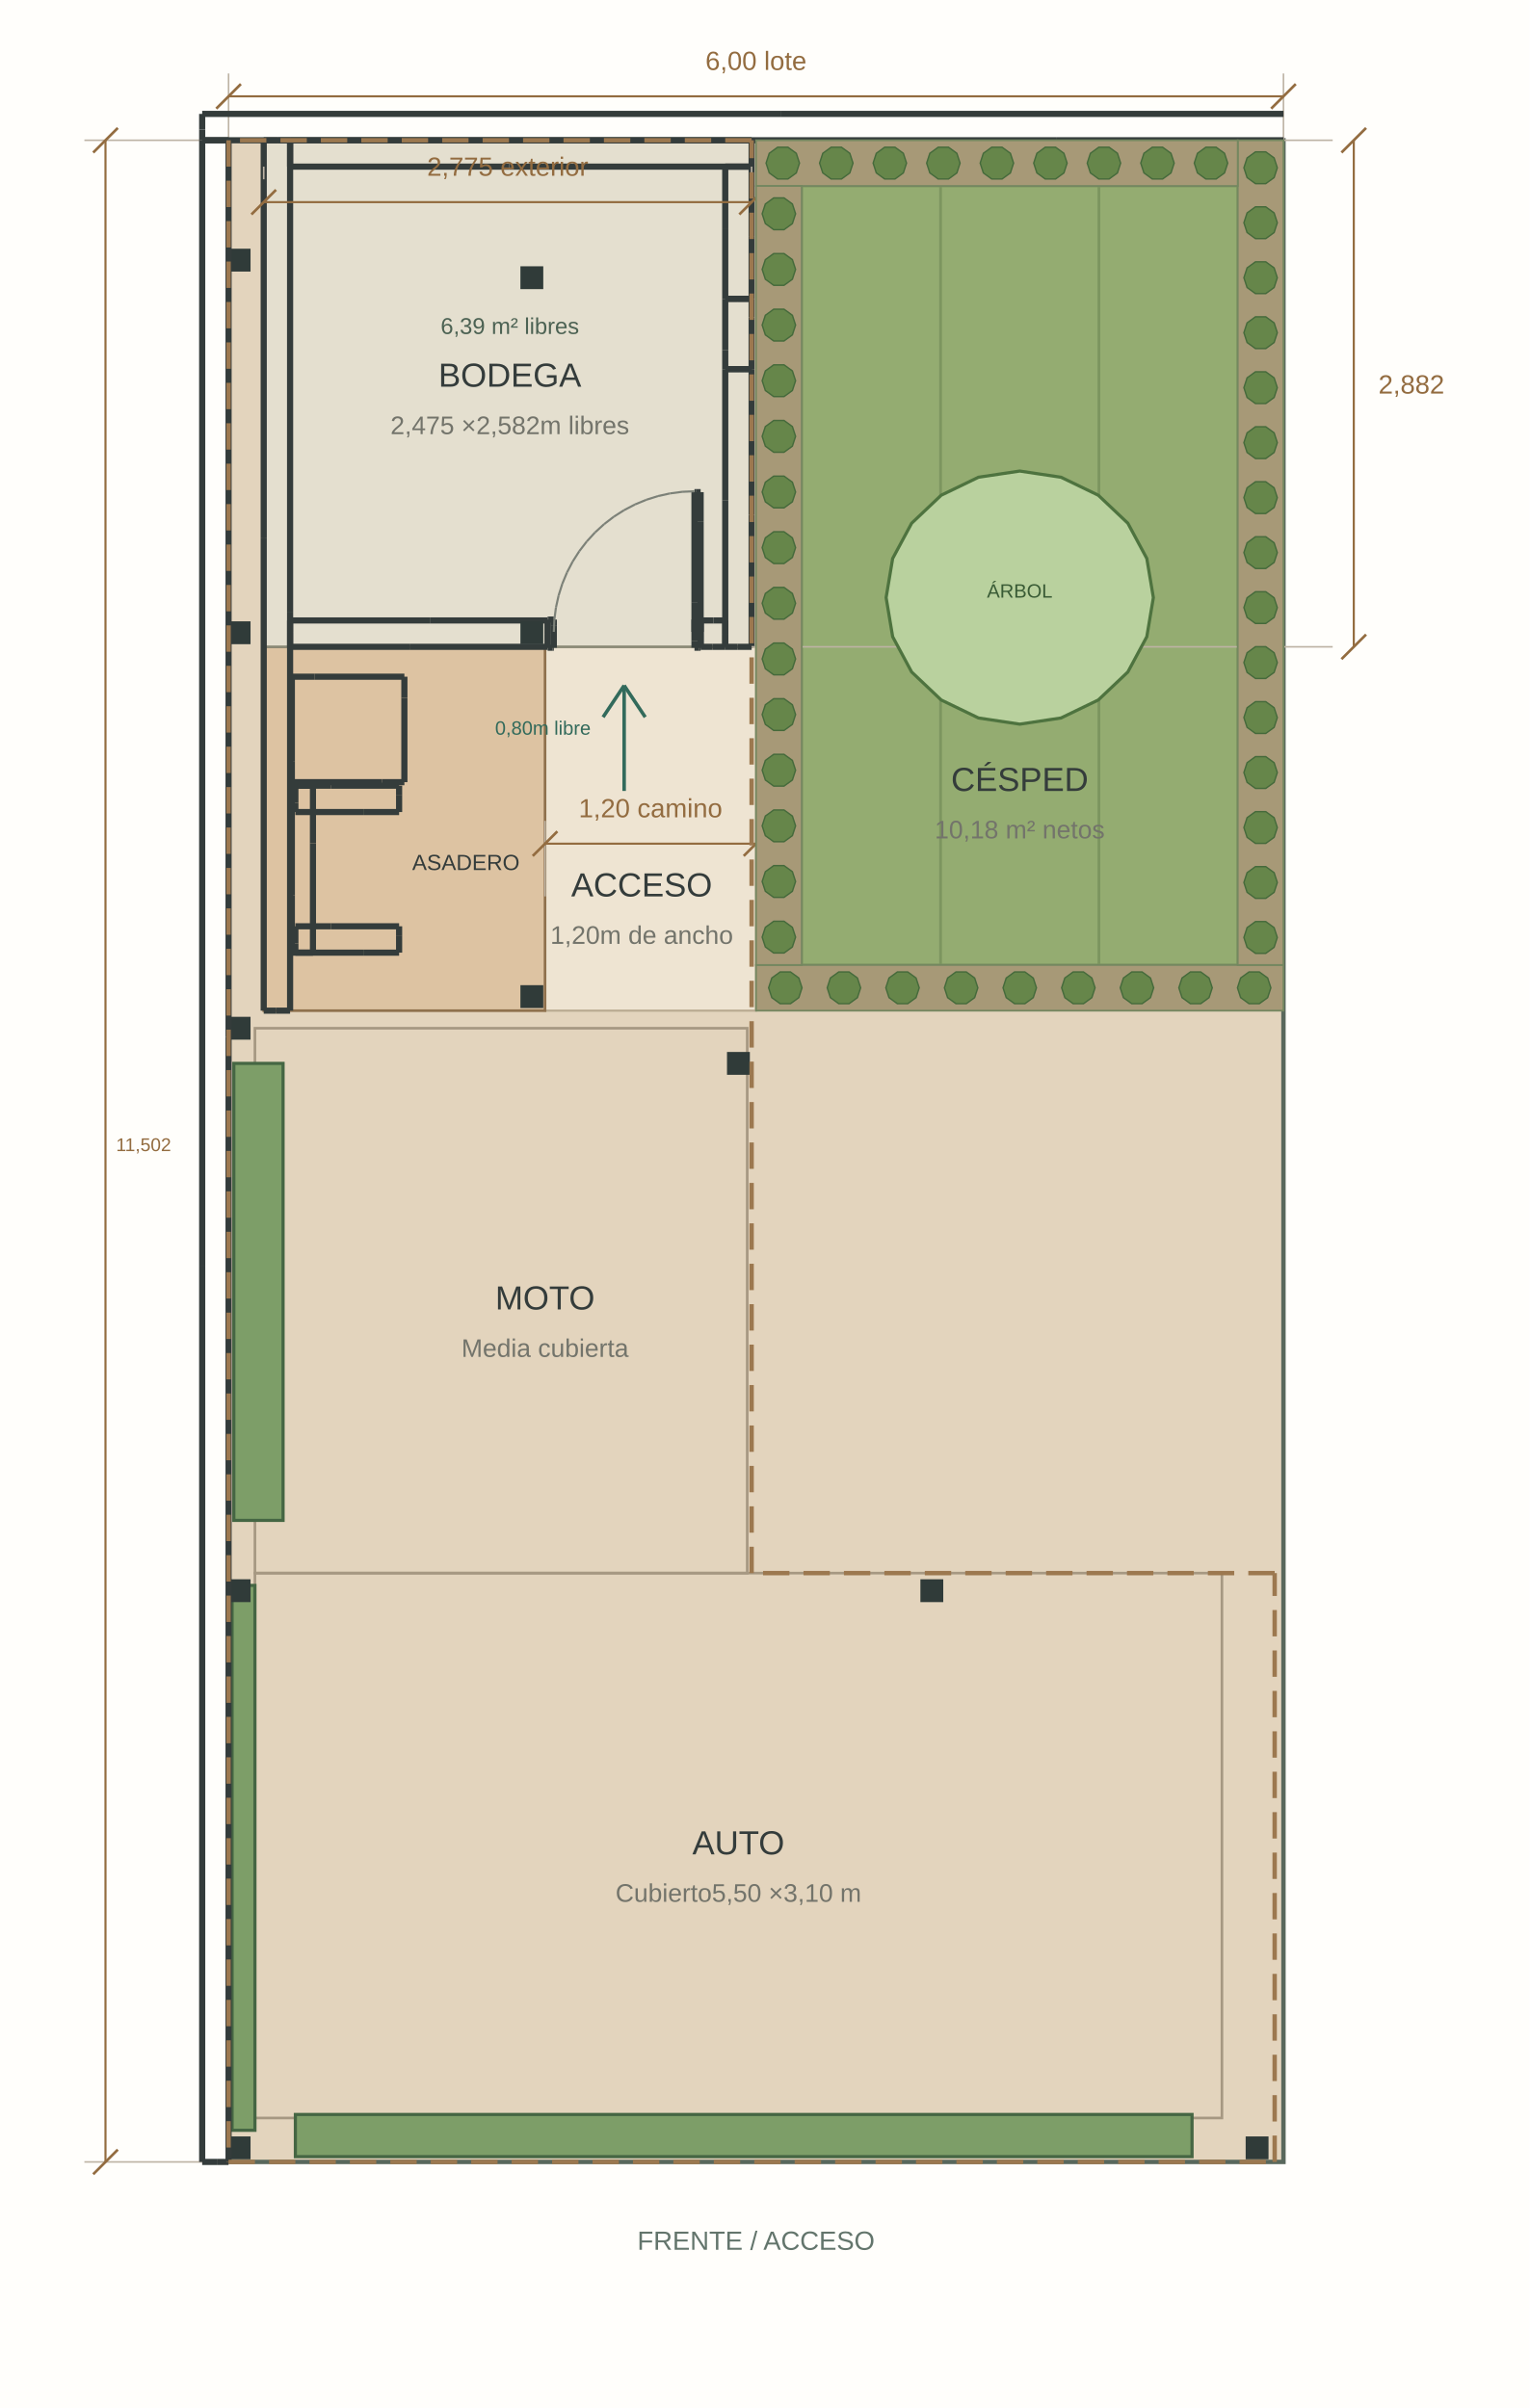
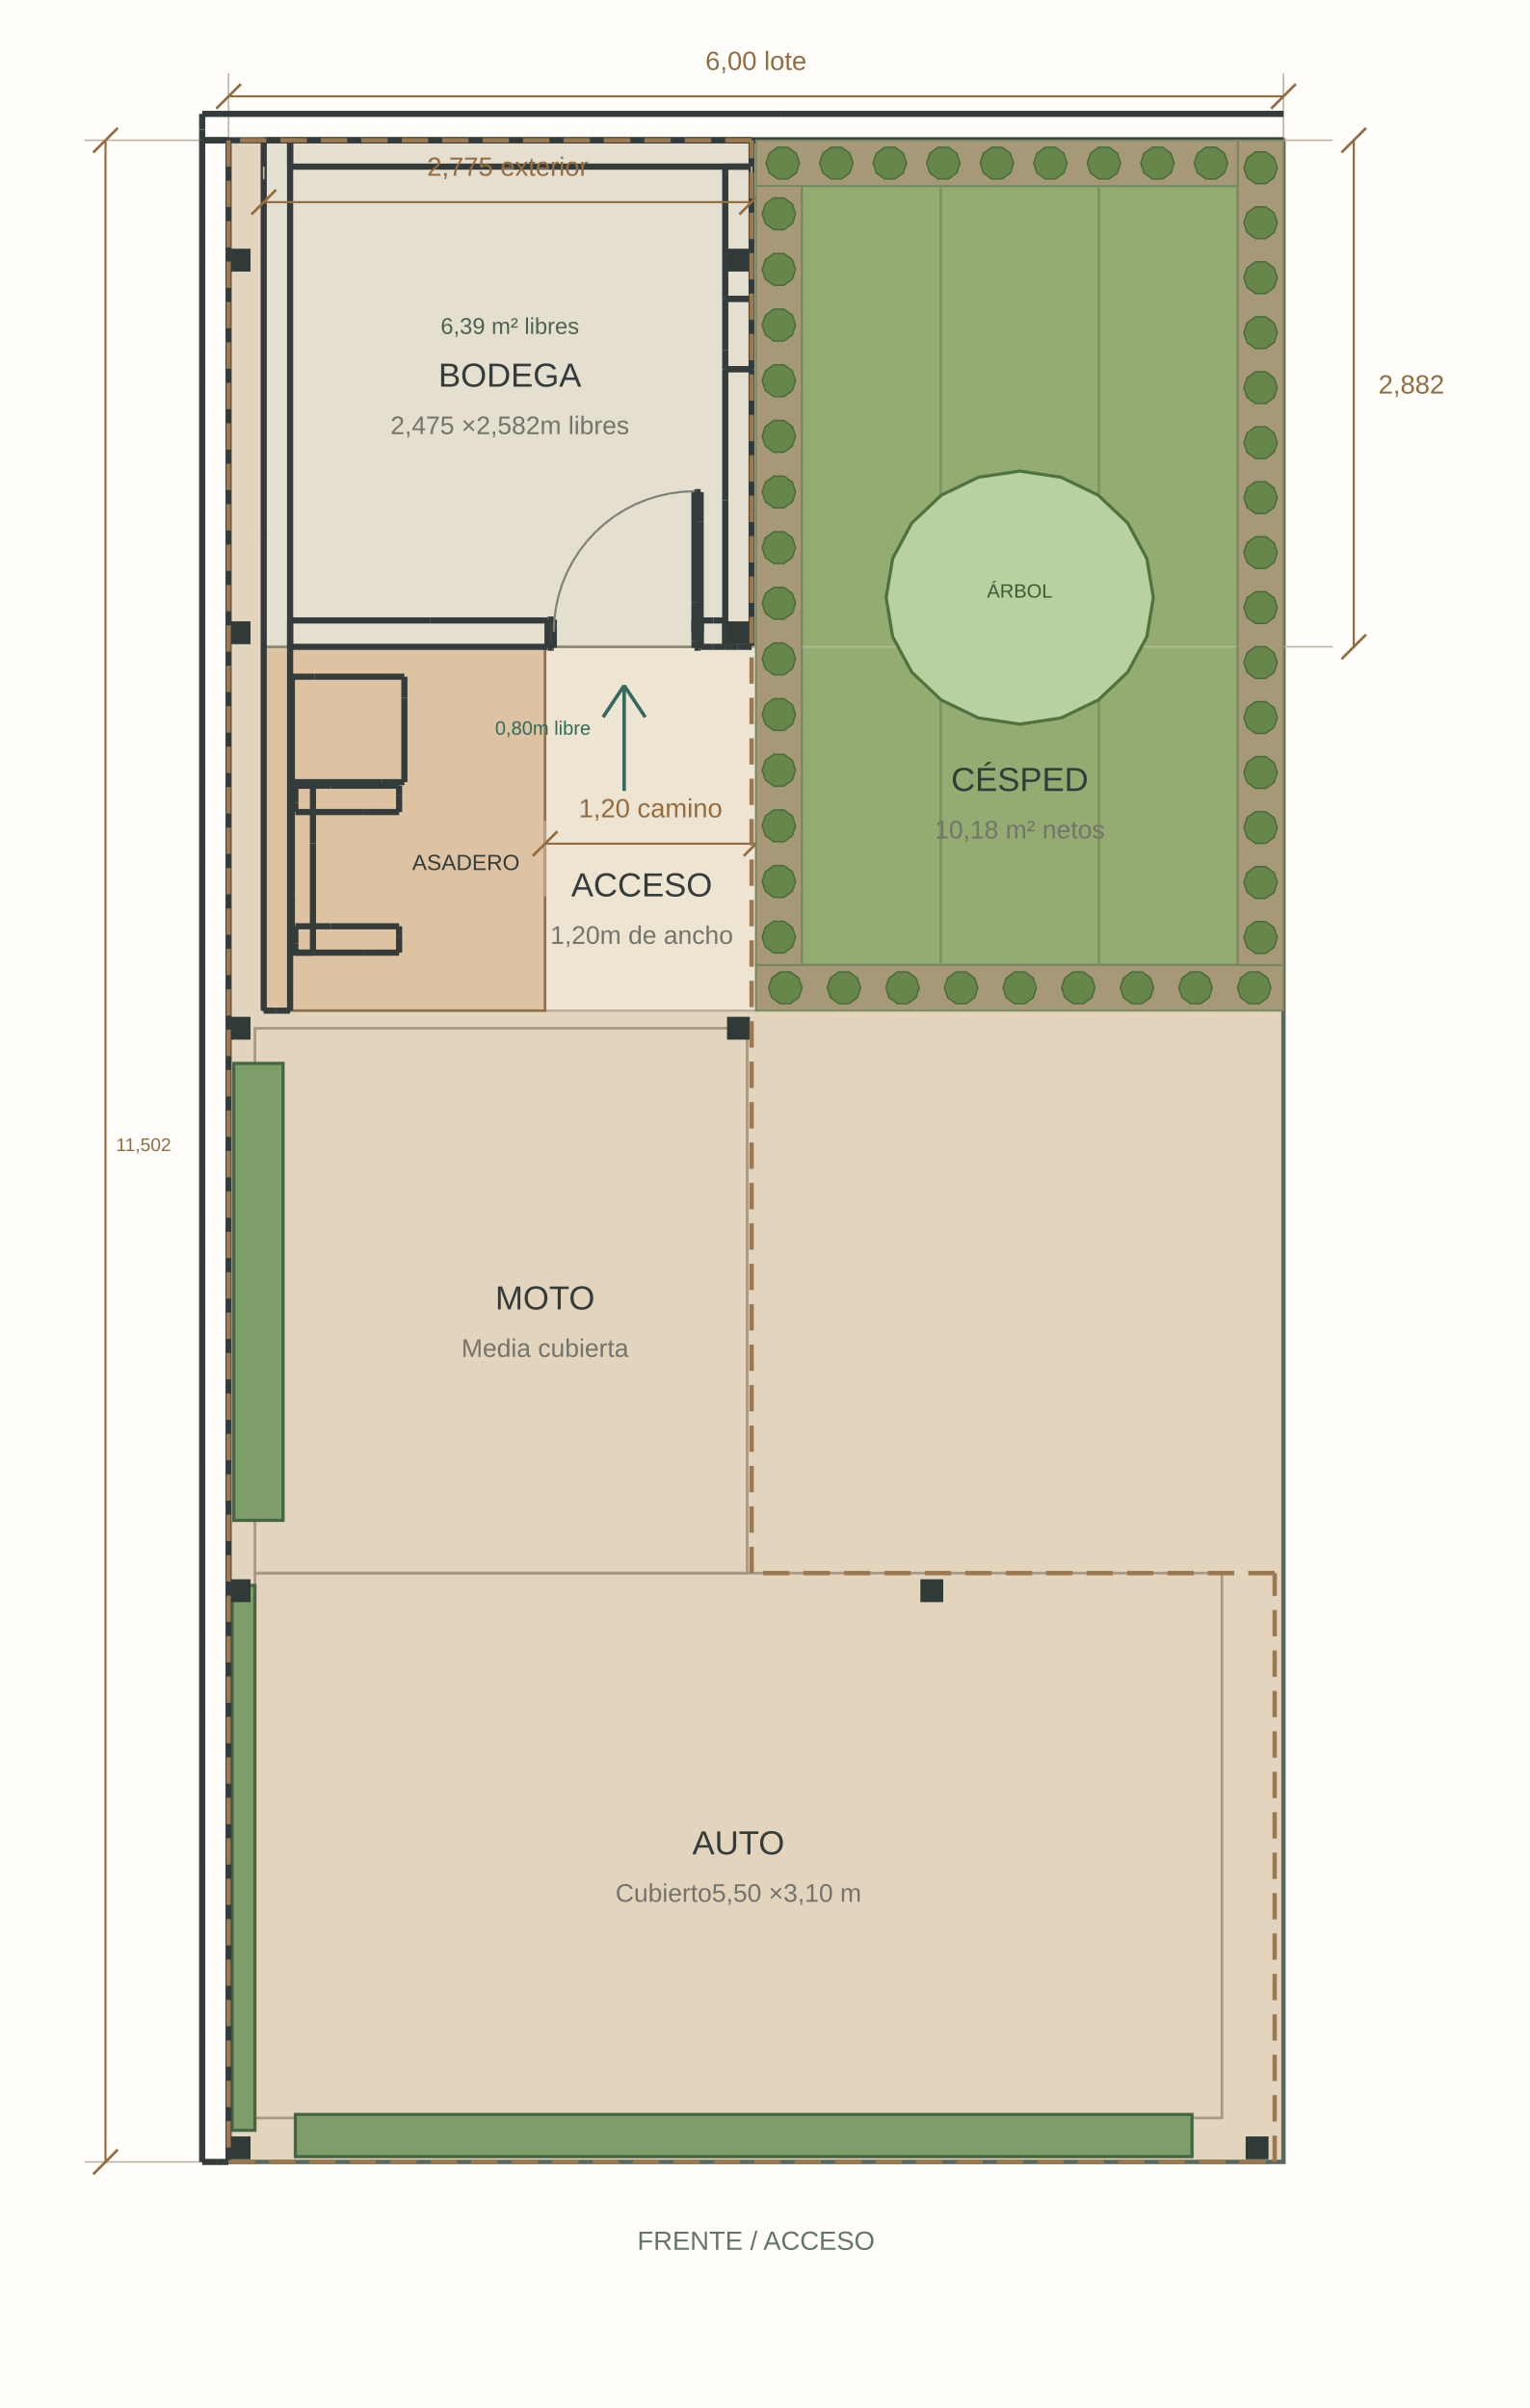
<svg xmlns="http://www.w3.org/2000/svg" viewBox="0 0 696 1096.0" role="img" aria-label="Patio · jardín, camino, asadero y bodega">
  <rect width="100%" height="100%" fill="#fffefb" />
  <polygon points="104.0,984.0 584.0,984.0 584.0,63.84 104.0,63.84" fill="#e3d4bd" stroke="#59685c" stroke-width="2.0" />
  <polygon points="364.8,439.2 428.0,439.2 428.0,84.64 364.8,84.64" fill="#94ac71" stroke="#7c955f" stroke-width="1.2" />
  <polygon points="500.0,439.2 563.2,439.2 563.2,84.64 500.0,84.64" fill="#94ac71" stroke="#7c955f" stroke-width="1.2" />
  <polygon points="428.0,439.2 500.0,439.2 500.0,308.0 428.0,308.0" fill="#94ac71" stroke="#7c955f" stroke-width="1.2" />
  <polygon points="428.0,236.0 500.0,236.0 500.0,84.64 428.0,84.64" fill="#94ac71" stroke="#7c955f" stroke-width="1.2" />
  <polygon points="248.0,460.0 344.0,460.0 344.0,294.4 248.0,294.4" fill="#eee4d2" stroke="#b9aa91" stroke-width="0.96" />
  <polygon points="120.0,460.0 248.0,460.0 248.0,294.4 120.0,294.4" fill="#ddc3a2" stroke="#8f714d" stroke-width="1.2" />
  <polygon points="120.0,294.4 342.0,294.4 342.0,63.84 120.0,63.84" fill="#e4dfcf" stroke="#8b8a77" stroke-width="1.2" />
  <polyline points="132.0,460.0 125.489,460.0" fill="none" stroke="#343c3b" stroke-width="2.8" />
  <polyline points="125.489,460.0 120.0,460.0" fill="none" stroke="#343c3b" stroke-width="2.8" />
  <polyline points="132.0,63.84 132.0,278.804" fill="none" stroke="#343c3b" stroke-width="2.8" />
  <polyline points="132.0,278.804 132.0,460.0" fill="none" stroke="#343c3b" stroke-width="2.8" />
  <polyline points="120.0,63.84 126.523,63.84" fill="none" stroke="#343c3b" stroke-width="2.8" />
  <polyline points="126.523,63.84 132.0,63.84" fill="none" stroke="#343c3b" stroke-width="2.8" />
  <polyline points="120.0,460.0 120.0,244.66" fill="none" stroke="#343c3b" stroke-width="2.8" />
  <polyline points="120.0,244.66 120.0,63.84" fill="none" stroke="#343c3b" stroke-width="2.8" />
  <polyline points="249.2,294.4 186.715,294.4" fill="none" stroke="#343c3b" stroke-width="2.8" />
  <polyline points="186.715,294.4 132.0,294.4" fill="none" stroke="#343c3b" stroke-width="2.8" />
  <polyline points="249.2,282.4 249.2,288.798" fill="none" stroke="#343c3b" stroke-width="2.8" />
  <polyline points="249.2,288.798 249.2,294.4" fill="none" stroke="#343c3b" stroke-width="2.8" />
  <polyline points="132.0,282.4 195.595,282.4" fill="none" stroke="#343c3b" stroke-width="2.8" />
  <polyline points="195.595,282.4 249.2,282.4" fill="none" stroke="#343c3b" stroke-width="2.8" />
  <polyline points="132.0,294.4 132.0,287.889" fill="none" stroke="#343c3b" stroke-width="2.8" />
  <polyline points="132.0,287.889 132.0,282.4" fill="none" stroke="#343c3b" stroke-width="2.8" />
  <polyline points="330.0,294.4 324.105,294.4" fill="none" stroke="#343c3b" stroke-width="2.8" />
  <polyline points="324.105,294.4 318.8,294.4" fill="none" stroke="#343c3b" stroke-width="2.8" />
  <polyline points="330.0,282.4 330.0,288.717" fill="none" stroke="#343c3b" stroke-width="2.8" />
  <polyline points="330.0,288.717 330.0,294.4" fill="none" stroke="#343c3b" stroke-width="2.8" />
  <polyline points="318.8,282.4 324.706,282.4" fill="none" stroke="#343c3b" stroke-width="2.8" />
  <polyline points="324.706,282.4 330.0,282.4" fill="none" stroke="#343c3b" stroke-width="2.8" />
  <polyline points="318.8,294.4 318.8,288.072" fill="none" stroke="#343c3b" stroke-width="2.8" />
  <polyline points="318.8,288.072 318.8,282.4" fill="none" stroke="#343c3b" stroke-width="2.8" />
  <polyline points="342.0,294.4 335.696,294.4" fill="none" stroke="#343c3b" stroke-width="2.8" />
  <polyline points="335.696,294.4 330.0,294.4" fill="none" stroke="#343c3b" stroke-width="2.8" />
  <polyline points="342.0,168.0 342.0,234.403" fill="none" stroke="#343c3b" stroke-width="2.8" />
  <polyline points="342.0,234.403 342.0,294.4" fill="none" stroke="#343c3b" stroke-width="2.8" />
  <polyline points="330.0,168.0 336.317,168.0" fill="none" stroke="#343c3b" stroke-width="2.8" />
  <polyline points="336.317,168.0 342.0,168.0" fill="none" stroke="#343c3b" stroke-width="2.8" />
  <polyline points="330.0,294.4 330.0,227.866" fill="none" stroke="#343c3b" stroke-width="2.8" />
  <polyline points="330.0,227.866 330.0,168.0" fill="none" stroke="#343c3b" stroke-width="2.8" />
  <polyline points="342.0,136.0 335.696,136.0" fill="none" stroke="#343c3b" stroke-width="2.8" />
  <polyline points="335.696,136.0 330.0,136.0" fill="none" stroke="#343c3b" stroke-width="2.8" />
  <polyline points="342.0,75.84 342.0,107.445" fill="none" stroke="#343c3b" stroke-width="2.8" />
  <polyline points="342.0,107.445 342.0,136.0" fill="none" stroke="#343c3b" stroke-width="2.8" />
  <polyline points="330.0,75.84 336.317,75.84" fill="none" stroke="#343c3b" stroke-width="2.8" />
  <polyline points="336.317,75.84 342.0,75.84" fill="none" stroke="#343c3b" stroke-width="2.8" />
  <polyline points="330.0,136.0 330.0,104.333" fill="none" stroke="#343c3b" stroke-width="2.8" />
  <polyline points="330.0,104.333 330.0,75.84" fill="none" stroke="#343c3b" stroke-width="2.8" />
  <polyline points="342.0,168.0 338.8,168.0" fill="none" stroke="#343c3b" stroke-width="2.8" />
  <polyline points="338.8,168.0 330.0,168.0" fill="none" stroke="#343c3b" stroke-width="2.8" />
  <polyline points="342.0,136.0 342.0,144.533" fill="none" stroke="#343c3b" stroke-width="2.8" />
  <polyline points="342.0,144.533 342.0,168.0" fill="none" stroke="#343c3b" stroke-width="2.8" />
  <polyline points="330.0,136.0 333.2,136.0" fill="none" stroke="#343c3b" stroke-width="2.8" />
  <polyline points="333.2,136.0 342.0,136.0" fill="none" stroke="#343c3b" stroke-width="2.8" />
  <polyline points="330.0,168.0 330.0,159.467" fill="none" stroke="#343c3b" stroke-width="2.8" />
  <polyline points="330.0,159.467 330.0,136.0" fill="none" stroke="#343c3b" stroke-width="2.8" />
  <polyline points="342.0,75.84 231.678,75.84" fill="none" stroke="#343c3b" stroke-width="2.8" />
  <polyline points="231.678,75.84 132.0,75.84" fill="none" stroke="#343c3b" stroke-width="2.8" />
  <polyline points="342.0,63.84 342.0,70.144" fill="none" stroke="#343c3b" stroke-width="2.8" />
  <polyline points="342.0,70.144 342.0,75.84" fill="none" stroke="#343c3b" stroke-width="2.8" />
  <polyline points="132.0,63.84 245.95,63.84" fill="none" stroke="#343c3b" stroke-width="2.8" />
  <polyline points="245.95,63.84 342.0,63.84" fill="none" stroke="#343c3b" stroke-width="2.8" />
  <polyline points="132.0,75.84 132.0,69.329" fill="none" stroke="#343c3b" stroke-width="2.8" />
  <polyline points="132.0,69.329 132.0,63.84" fill="none" stroke="#343c3b" stroke-width="2.8" />
  <polyline points="318.8,287.6 318.204,287.6" fill="none" stroke="#343c3b" stroke-width="2.8" />
  <polyline points="318.204,287.6 316.0,287.6" fill="none" stroke="#343c3b" stroke-width="2.8" />
  <polyline points="318.8,224.0 318.8,237.542" fill="none" stroke="#343c3b" stroke-width="2.8" />
  <polyline points="318.8,237.542 318.8,287.6" fill="none" stroke="#343c3b" stroke-width="2.8" />
  <polyline points="316.0,224.0 316.596,224.0" fill="none" stroke="#343c3b" stroke-width="2.8" />
  <polyline points="316.596,224.0 318.8,224.0" fill="none" stroke="#343c3b" stroke-width="2.8" />
  <polyline points="316.0,287.6 316.0,274.058" fill="none" stroke="#343c3b" stroke-width="2.8" />
  <polyline points="316.0,274.058 316.0,224.0" fill="none" stroke="#343c3b" stroke-width="2.8" />
  <polyline points="252.0,294.8 251.364,294.8" fill="none" stroke="#343c3b" stroke-width="2.8" />
  <polyline points="251.364,294.8 249.2,294.8" fill="none" stroke="#343c3b" stroke-width="2.8" />
  <polyline points="252.0,282.0 252.0,284.908" fill="none" stroke="#343c3b" stroke-width="2.8" />
  <polyline points="252.0,284.908 252.0,294.8" fill="none" stroke="#343c3b" stroke-width="2.8" />
  <polyline points="249.2,282.0 249.836,282.0" fill="none" stroke="#343c3b" stroke-width="2.8" />
  <polyline points="249.836,282.0 252.0,282.0" fill="none" stroke="#343c3b" stroke-width="2.8" />
  <polyline points="249.2,294.8 249.2,291.892" fill="none" stroke="#343c3b" stroke-width="2.8" />
  <polyline points="249.2,291.892 249.2,282.0" fill="none" stroke="#343c3b" stroke-width="2.8" />
  <polyline points="318.8,294.8 318.164,294.8" fill="none" stroke="#343c3b" stroke-width="2.8" />
  <polyline points="318.164,294.8 316.0,294.8" fill="none" stroke="#343c3b" stroke-width="2.8" />
  <polyline points="318.8,282.0 318.8,284.908" fill="none" stroke="#343c3b" stroke-width="2.8" />
  <polyline points="318.8,284.908 318.8,294.8" fill="none" stroke="#343c3b" stroke-width="2.8" />
  <polyline points="316.0,282.0 316.636,282.0" fill="none" stroke="#343c3b" stroke-width="2.8" />
  <polyline points="316.636,282.0 318.8,282.0" fill="none" stroke="#343c3b" stroke-width="2.8" />
  <polyline points="316.0,294.8 316.0,291.892" fill="none" stroke="#343c3b" stroke-width="2.8" />
  <polyline points="316.0,291.892 316.0,282.0" fill="none" stroke="#343c3b" stroke-width="2.8" />
  <polyline points="181.6,433.6 165.324,433.6" fill="none" stroke="#343c3b" stroke-width="2.8" />
  <polyline points="165.324,433.6 134.4,433.6" fill="none" stroke="#343c3b" stroke-width="2.8" />
  <polyline points="181.6,421.6 181.6,425.738" fill="none" stroke="#343c3b" stroke-width="2.8" />
  <polyline points="181.6,425.738 181.6,433.6" fill="none" stroke="#343c3b" stroke-width="2.8" />
  <polyline points="134.4,421.6 150.676,421.6" fill="none" stroke="#343c3b" stroke-width="2.8" />
  <polyline points="150.676,421.6 181.6,421.6" fill="none" stroke="#343c3b" stroke-width="2.8" />
  <polyline points="134.4,433.6 134.4,429.462" fill="none" stroke="#343c3b" stroke-width="2.8" />
  <polyline points="134.4,429.462 134.4,421.6" fill="none" stroke="#343c3b" stroke-width="2.8" />
  <polyline points="181.6,369.6 165.324,369.6" fill="none" stroke="#343c3b" stroke-width="2.8" />
  <polyline points="165.324,369.6 134.4,369.6" fill="none" stroke="#343c3b" stroke-width="2.8" />
  <polyline points="181.6,357.6 181.6,361.738" fill="none" stroke="#343c3b" stroke-width="2.8" />
  <polyline points="181.6,361.738 181.6,369.6" fill="none" stroke="#343c3b" stroke-width="2.8" />
  <polyline points="134.4,357.6 150.676,357.6" fill="none" stroke="#343c3b" stroke-width="2.8" />
  <polyline points="150.676,357.6 181.6,357.6" fill="none" stroke="#343c3b" stroke-width="2.8" />
  <polyline points="134.4,369.6 134.4,365.462" fill="none" stroke="#343c3b" stroke-width="2.8" />
  <polyline points="134.4,365.462 134.4,357.6" fill="none" stroke="#343c3b" stroke-width="2.8" />
  <polyline points="142.4,433.6 139.09,433.6" fill="none" stroke="#343c3b" stroke-width="2.8" />
  <polyline points="139.09,433.6 132.8,433.6" fill="none" stroke="#343c3b" stroke-width="2.8" />
  <polyline points="142.4,357.6 142.4,383.807" fill="none" stroke="#343c3b" stroke-width="2.8" />
  <polyline points="142.4,383.807 142.4,433.6" fill="none" stroke="#343c3b" stroke-width="2.8" />
  <polyline points="132.8,357.6 136.11,357.6" fill="none" stroke="#343c3b" stroke-width="2.8" />
  <polyline points="136.11,357.6 142.4,357.6" fill="none" stroke="#343c3b" stroke-width="2.8" />
  <polyline points="132.8,433.6 132.8,407.393" fill="none" stroke="#343c3b" stroke-width="2.8" />
  <polyline points="132.8,407.393 132.8,357.6" fill="none" stroke="#343c3b" stroke-width="2.8" />
  <polyline points="184.0,356.0 173.76,356.0" fill="none" stroke="#343c3b" stroke-width="2.8" />
  <polyline points="173.76,356.0 132.8,356.0" fill="none" stroke="#343c3b" stroke-width="2.8" />
  <polyline points="184.0,308.0 184.0,317.6" fill="none" stroke="#343c3b" stroke-width="2.8" />
  <polyline points="184.0,317.6 184.0,356.0" fill="none" stroke="#343c3b" stroke-width="2.8" />
  <polyline points="132.8,308.0 143.04,308.0" fill="none" stroke="#343c3b" stroke-width="2.8" />
  <polyline points="143.04,308.0 184.0,308.0" fill="none" stroke="#343c3b" stroke-width="2.8" />
  <polyline points="132.8,356.0 132.8,346.4" fill="none" stroke="#343c3b" stroke-width="2.8" />
  <polyline points="132.8,346.4 132.8,308.0" fill="none" stroke="#343c3b" stroke-width="2.8" />
  <polygon points="116.0,964.0 556.0,964.0 556.0,716.0 116.0,716.0" fill="none" stroke="#a69882" stroke-width="1.2" />
  <polygon points="116.0,716.0 340.0,716.0 340.0,468.0 116.0,468.0" fill="none" stroke="#a69882" stroke-width="1.2" />
  <polygon points="105.6,969.6 116.0,969.6 116.0,721.6 105.6,721.6" fill="#7d9e68" stroke="#456643" stroke-width="1.44" />
  <polygon points="106.4,692.0 128.8,692.0 128.8,484.0 106.4,484.0" fill="#7d9e68" stroke="#456643" stroke-width="1.44" />
  <polygon points="134.4,981.6 542.4,981.6 542.4,962.4 134.4,962.4" fill="#7d9e68" stroke="#456643" stroke-width="1.44" />
  <polygon points="104.0,982.4 113.6,982.4 113.6,972.8 104.0,972.8" fill="#303b39" stroke="#303b39" stroke-width="0.8" />
  <polygon points="104.0,728.8 113.6,728.8 113.6,719.2 104.0,719.2" fill="#303b39" stroke="#303b39" stroke-width="0.8" />
  <polygon points="104.0,472.8 113.6,472.8 113.6,463.2 104.0,463.2" fill="#303b39" stroke="#303b39" stroke-width="0.8" />
  <polygon points="104.0,292.8 113.6,292.8 113.6,283.2 104.0,283.2" fill="#303b39" stroke="#303b39" stroke-width="0.8" />
  <polygon points="104.0,123.2 113.6,123.2 113.6,113.6 104.0,113.6" fill="#303b39" stroke="#303b39" stroke-width="0.8" />
  <polygon points="567.2,982.4 576.8,982.4 576.8,972.8 567.2,972.8" fill="#303b39" stroke="#303b39" stroke-width="0.8" />
  <polygon points="419.2,728.8 428.8,728.8 428.8,719.2 419.2,719.2" fill="#303b39" stroke="#303b39" stroke-width="0.8" />
-   <polygon points="331.2,488.8 340.8,488.8 340.8,479.2 331.2,479.2" fill="#303b39" stroke="#303b39" stroke-width="0.8" />
-   <polygon points="237.2,458.4 246.8,458.4 246.8,448.8 237.2,448.8" fill="#303b39" stroke="#303b39" stroke-width="0.8" />
-   <polygon points="237.2,292.8 246.8,292.8 246.8,283.2 237.2,283.2" fill="#303b39" stroke="#303b39" stroke-width="0.8" />
-   <polygon points="237.2,131.2 246.8,131.2 246.8,121.6 237.2,121.6" fill="#303b39" stroke="#303b39" stroke-width="0.8" />
+   <polygon points="331.2,472.8 340.8,472.8 340.8,463.2 331.2,463.2" fill="#303b39" stroke="#303b39" stroke-width="0.8" />
+   <polygon points="331.2,292.8 340.8,292.8 340.8,283.2 331.2,283.2" fill="#303b39" stroke="#303b39" stroke-width="0.8" />
+   <polygon points="331.2,123.2 340.8,123.2 340.8,113.6 331.2,113.6" fill="#303b39" stroke="#303b39" stroke-width="0.8" />
  <text x="336.0" y="844.0" font-family="Arial,sans-serif" font-size="15.2" fill="#343c3b" text-anchor="middle">AUTO</text>
  <text x="336.0" y="865.6" font-family="Arial,sans-serif" font-size="11.6" fill="#73746b" text-anchor="middle">Cubierto5,50 ×3,10 m</text>
  <text x="248.0" y="596.0" font-family="Arial,sans-serif" font-size="15.2" fill="#343c3b" text-anchor="middle">MOTO</text>
  <text x="248.0" y="617.6" font-family="Arial,sans-serif" font-size="11.6" fill="#73746b" text-anchor="middle">Media cubierta</text>
  <text x="212.0" y="396.0" font-family="Arial,sans-serif" font-size="10.0" fill="#343c3b" text-anchor="middle">ASADERO</text>
  <polyline points="104.0,63.84 104.0,33.44" fill="none" stroke="#bdb3a4" stroke-width="0.72" data-plan-dimensions="true" />
  <polyline points="584.0,63.84 584.0,33.44" fill="none" stroke="#bdb3a4" stroke-width="0.72" data-plan-dimensions="true" />
  <polyline points="104.0,43.84 584.0,43.84" fill="none" stroke="#936c40" stroke-width="0.96" data-plan-dimensions="true" />
  <polyline points="98.4,49.44 109.6,38.24" fill="none" stroke="#936c40" stroke-width="1.2" data-plan-dimensions="true" />
  <polyline points="578.4,49.44 589.6,38.24" fill="none" stroke="#936c40" stroke-width="1.2" data-plan-dimensions="true" />
  <text x="344.0" y="31.84" font-family="Arial,sans-serif" font-size="12.0" fill="#936c40" text-anchor="middle" data-plan-dimensions="true">6,00 lote</text>
  <polyline points="104.0,984.0 38.4,984.0" fill="none" stroke="#bdb3a4" stroke-width="0.72" data-plan-dimensions="true" />
  <polyline points="104.0,63.84 38.4,63.84" fill="none" stroke="#bdb3a4" stroke-width="0.72" data-plan-dimensions="true" />
  <polyline points="48.0,984.0 48.0,63.84" fill="none" stroke="#936c40" stroke-width="0.96" data-plan-dimensions="true" />
  <polyline points="42.4,989.6 53.6,978.4" fill="none" stroke="#936c40" stroke-width="1.2" data-plan-dimensions="true" />
  <polyline points="42.4,69.44 53.6,58.24" fill="none" stroke="#936c40" stroke-width="1.2" data-plan-dimensions="true" />
  <text x="52.8" y="523.92" font-family="Arial,sans-serif" font-size="8.4" fill="#936c40" text-anchor="start" data-plan-dimensions="true">11,502</text>
  <polyline points="120.0,75.84 120.0,81.6" fill="none" stroke="#bdb3a4" stroke-width="0.72" data-plan-dimensions="true" />
  <polyline points="342.0,75.84 342.0,81.6" fill="none" stroke="#bdb3a4" stroke-width="0.72" data-plan-dimensions="true" />
  <polyline points="120.0,92.0 342.0,92.0" fill="none" stroke="#936c40" stroke-width="0.96" data-plan-dimensions="true" />
  <polyline points="114.4,97.6 125.6,86.4" fill="none" stroke="#936c40" stroke-width="1.2" data-plan-dimensions="true" />
  <polyline points="336.4,97.6 347.6,86.4" fill="none" stroke="#936c40" stroke-width="1.2" data-plan-dimensions="true" />
  <text x="231.0" y="80.0" font-family="Arial,sans-serif" font-size="12.0" fill="#936c40" text-anchor="middle" data-plan-dimensions="true">2,775 exterior</text>
  <polyline points="342.0,294.4 606.4,294.4" fill="none" stroke="#bdb3a4" stroke-width="0.72" data-plan-dimensions="true" />
  <polyline points="342.0,63.84 606.4,63.84" fill="none" stroke="#bdb3a4" stroke-width="0.72" data-plan-dimensions="true" />
  <polyline points="616.0,294.4 616.0,63.84" fill="none" stroke="#936c40" stroke-width="0.96" data-plan-dimensions="true" />
  <polyline points="610.4,300.0 621.6,288.8" fill="none" stroke="#936c40" stroke-width="1.2" data-plan-dimensions="true" />
  <polyline points="610.4,69.44 621.6,58.24" fill="none" stroke="#936c40" stroke-width="1.2" data-plan-dimensions="true" />
  <text x="627.2" y="179.12" font-family="Arial,sans-serif" font-size="12.0" fill="#936c40" text-anchor="start" data-plan-dimensions="true">2,882</text>
  <polyline points="248.0,408.0 248.0,373.6" fill="none" stroke="#bdb3a4" stroke-width="0.72" data-plan-dimensions="true" />
  <polyline points="344.0,408.0 344.0,373.6" fill="none" stroke="#bdb3a4" stroke-width="0.72" data-plan-dimensions="true" />
  <polyline points="248.0,384.0 344.0,384.0" fill="none" stroke="#936c40" stroke-width="0.96" data-plan-dimensions="true" />
  <polyline points="242.4,389.6 253.6,378.4" fill="none" stroke="#936c40" stroke-width="1.2" data-plan-dimensions="true" />
  <polyline points="338.4,389.6 349.6,378.4" fill="none" stroke="#936c40" stroke-width="1.2" data-plan-dimensions="true" />
  <text x="296.0" y="372.0" font-family="Arial,sans-serif" font-size="12.0" fill="#936c40" text-anchor="middle" data-plan-dimensions="true">1,20 camino</text>
  <text x="344.0" y="1024.0" font-family="Arial,sans-serif" font-size="12.0" fill="#63756c" text-anchor="middle">FRENTE / ACCESO</text>
  <polyline points="104.0,984.0 98.68,984.0" fill="none" stroke="#343c3b" stroke-width="2.8" />
  <polyline points="98.68,984.0 92.0,984.0" fill="none" stroke="#343c3b" stroke-width="2.8" />
  <polyline points="104.0,63.84 104.0,471.778" fill="none" stroke="#343c3b" stroke-width="2.8" />
  <polyline points="104.0,471.778 104.0,984.0" fill="none" stroke="#343c3b" stroke-width="2.8" />
  <polyline points="92.0,63.84 97.32,63.84" fill="none" stroke="#343c3b" stroke-width="2.8" />
  <polyline points="97.32,63.84 104.0,63.84" fill="none" stroke="#343c3b" stroke-width="2.8" />
  <polyline points="92.0,984.0 92.0,576.062" fill="none" stroke="#343c3b" stroke-width="2.8" />
  <polyline points="92.0,576.062 92.0,63.84" fill="none" stroke="#343c3b" stroke-width="2.8" />
  <polyline points="584.0,63.84 480.871,63.84" fill="none" stroke="#343c3b" stroke-width="2.8" />
  <polyline points="480.871,63.84 92.0,63.84" fill="none" stroke="#343c3b" stroke-width="2.8" />
  <polyline points="92.0,51.84 355.129,51.84" fill="none" stroke="#343c3b" stroke-width="2.8" />
  <polyline points="355.129,51.84 584.0,51.84" fill="none" stroke="#343c3b" stroke-width="2.8" />
  <polyline points="92.0,63.84 92.0,58.997" fill="none" stroke="#343c3b" stroke-width="2.8" />
  <polyline points="92.0,58.997 92.0,51.84" fill="none" stroke="#343c3b" stroke-width="2.8" />
  <polyline points="104.0,984.0 580.0,984.0" fill="none" stroke="#9c784f" stroke-width="2.0" stroke-dasharray="12.0 6.4" />
  <polyline points="580.0,984.0 580.0,716.0" fill="none" stroke="#9c784f" stroke-width="2.0" stroke-dasharray="12.0 6.4" />
  <polyline points="580.0,716.0 342.0,716.0" fill="none" stroke="#9c784f" stroke-width="2.0" stroke-dasharray="12.0 6.4" />
  <polyline points="342.0,716.0 342.0,63.84" fill="none" stroke="#9c784f" stroke-width="2.0" stroke-dasharray="12.0 6.4" />
  <polyline points="342.0,63.84 104.0,63.84" fill="none" stroke="#9c784f" stroke-width="2.0" stroke-dasharray="12.0 6.4" />
  <polyline points="104.0,63.84 104.0,984.0" fill="none" stroke="#9c784f" stroke-width="2.0" stroke-dasharray="12.0 6.4" />
  <polygon points="344.0,460.0 584.0,460.0 584.0,439.2 344.0,439.2" fill="#a79977" stroke="#748760" stroke-width="0.8" />
  <polygon points="364.933,449.6 363.482,445.133 359.682,442.372 354.985,442.372 351.185,445.133 349.733,449.6 351.185,454.067 354.985,456.828 359.682,456.828 363.482,454.067" fill="#66864a" stroke="#456a3b" stroke-width="0.64" />
  <polygon points="391.6,449.6 390.149,445.133 386.349,442.372 381.651,442.372 377.851,445.133 376.4,449.6 377.851,454.067 381.651,456.828 386.349,456.828 390.149,454.067" fill="#66864a" stroke="#456a3b" stroke-width="0.64" />
  <polygon points="418.267,449.6 416.815,445.133 413.015,442.372 408.318,442.372 404.518,445.133 403.067,449.6 404.518,454.067 408.318,456.828 413.015,456.828 416.815,454.067" fill="#66864a" stroke="#456a3b" stroke-width="0.64" />
  <polygon points="444.933,449.6 443.482,445.133 439.682,442.372 434.985,442.372 431.185,445.133 429.733,449.6 431.185,454.067 434.985,456.828 439.682,456.828 443.482,454.067" fill="#66864a" stroke="#456a3b" stroke-width="0.64" />
  <polygon points="471.6,449.6 470.149,445.133 466.349,442.372 461.651,442.372 457.851,445.133 456.4,449.6 457.851,454.067 461.651,456.828 466.349,456.828 470.149,454.067" fill="#66864a" stroke="#456a3b" stroke-width="0.64" />
  <polygon points="498.267,449.6 496.815,445.133 493.015,442.372 488.318,442.372 484.518,445.133 483.067,449.6 484.518,454.067 488.318,456.828 493.015,456.828 496.815,454.067" fill="#66864a" stroke="#456a3b" stroke-width="0.64" />
  <polygon points="524.933,449.6 523.482,445.133 519.682,442.372 514.985,442.372 511.185,445.133 509.733,449.6 511.185,454.067 514.985,456.828 519.682,456.828 523.482,454.067" fill="#66864a" stroke="#456a3b" stroke-width="0.64" />
  <polygon points="551.6,449.6 550.149,445.133 546.349,442.372 541.651,442.372 537.851,445.133 536.4,449.6 537.851,454.067 541.651,456.828 546.349,456.828 550.149,454.067" fill="#66864a" stroke="#456a3b" stroke-width="0.64" />
  <polygon points="578.267,449.6 576.815,445.133 573.015,442.372 568.318,442.372 564.518,445.133 563.067,449.6 564.518,454.067 568.318,456.828 573.015,456.828 576.815,454.067" fill="#66864a" stroke="#456a3b" stroke-width="0.64" />
  <polygon points="563.2,439.2 584.0,439.2 584.0,63.84 563.2,63.84" fill="#a79977" stroke="#748760" stroke-width="0.8" />
  <polygon points="581.2,426.688 579.749,422.221 575.949,419.46 571.251,419.46 567.451,422.221 566.0,426.688 567.451,431.155 571.251,433.916 575.949,433.916 579.749,431.155" fill="#66864a" stroke="#456a3b" stroke-width="0.64" />
  <polygon points="581.2,401.664 579.749,397.197 575.949,394.436 571.251,394.436 567.451,397.197 566.0,401.664 567.451,406.131 571.251,408.892 575.949,408.892 579.749,406.131" fill="#66864a" stroke="#456a3b" stroke-width="0.64" />
  <polygon points="581.2,376.64 579.749,372.173 575.949,369.412 571.251,369.412 567.451,372.173 566.0,376.64 567.451,381.107 571.251,383.868 575.949,383.868 579.749,381.107" fill="#66864a" stroke="#456a3b" stroke-width="0.64" />
  <polygon points="581.2,351.616 579.749,347.149 575.949,344.388 571.251,344.388 567.451,347.149 566.0,351.616 567.451,356.083 571.251,358.844 575.949,358.844 579.749,356.083" fill="#66864a" stroke="#456a3b" stroke-width="0.64" />
  <polygon points="581.2,326.592 579.749,322.125 575.949,319.364 571.251,319.364 567.451,322.125 566.0,326.592 567.451,331.059 571.251,333.82 575.949,333.82 579.749,331.059" fill="#66864a" stroke="#456a3b" stroke-width="0.64" />
  <polygon points="581.2,301.568 579.749,297.101 575.949,294.34 571.251,294.34 567.451,297.101 566.0,301.568 567.451,306.035 571.251,308.796 575.949,308.796 579.749,306.035" fill="#66864a" stroke="#456a3b" stroke-width="0.64" />
  <polygon points="581.2,276.544 579.749,272.077 575.949,269.316 571.251,269.316 567.451,272.077 566.0,276.544 567.451,281.011 571.251,283.772 575.949,283.772 579.749,281.011" fill="#66864a" stroke="#456a3b" stroke-width="0.64" />
  <polygon points="581.2,251.52 579.749,247.053 575.949,244.292 571.251,244.292 567.451,247.053 566.0,251.52 567.451,255.987 571.251,258.748 575.949,258.748 579.749,255.987" fill="#66864a" stroke="#456a3b" stroke-width="0.64" />
  <polygon points="581.2,226.496 579.749,222.029 575.949,219.268 571.251,219.268 567.451,222.029 566.0,226.496 567.451,230.963 571.251,233.724 575.949,233.724 579.749,230.963" fill="#66864a" stroke="#456a3b" stroke-width="0.64" />
  <polygon points="581.2,201.472 579.749,197.005 575.949,194.244 571.251,194.244 567.451,197.005 566.0,201.472 567.451,205.939 571.251,208.7 575.949,208.7 579.749,205.939" fill="#66864a" stroke="#456a3b" stroke-width="0.64" />
  <polygon points="581.2,176.448 579.749,171.981 575.949,169.22 571.251,169.22 567.451,171.981 566.0,176.448 567.451,180.915 571.251,183.676 575.949,183.676 579.749,180.915" fill="#66864a" stroke="#456a3b" stroke-width="0.64" />
  <polygon points="581.2,151.424 579.749,146.957 575.949,144.196 571.251,144.196 567.451,146.957 566.0,151.424 567.451,155.891 571.251,158.652 575.949,158.652 579.749,155.891" fill="#66864a" stroke="#456a3b" stroke-width="0.64" />
  <polygon points="581.2,126.4 579.749,121.933 575.949,119.172 571.251,119.172 567.451,121.933 566.0,126.4 567.451,130.867 571.251,133.628 575.949,133.628 579.749,130.867" fill="#66864a" stroke="#456a3b" stroke-width="0.64" />
  <polygon points="581.2,101.376 579.749,96.909 575.949,94.148 571.251,94.148 567.451,96.909 566.0,101.376 567.451,105.843 571.251,108.604 575.949,108.604 579.749,105.843" fill="#66864a" stroke="#456a3b" stroke-width="0.64" />
  <polygon points="581.2,76.352 579.749,71.885 575.949,69.124 571.251,69.124 567.451,71.885 566.0,76.352 567.451,80.819 571.251,83.58 575.949,83.58 579.749,80.819" fill="#66864a" stroke="#456a3b" stroke-width="0.64" />
  <polygon points="344.0,84.64 563.2,84.64 563.2,63.84 344.0,63.84" fill="#a79977" stroke="#748760" stroke-width="0.8" />
  <polygon points="363.778,74.24 362.326,69.773 358.526,67.012 353.829,67.012 350.029,69.773 348.578,74.24 350.029,78.707 353.829,81.468 358.526,81.468 362.326,78.707" fill="#66864a" stroke="#456a3b" stroke-width="0.64" />
  <polygon points="388.133,74.24 386.682,69.773 382.882,67.012 378.185,67.012 374.385,69.773 372.933,74.24 374.385,78.707 378.185,81.468 382.882,81.468 386.682,78.707" fill="#66864a" stroke="#456a3b" stroke-width="0.64" />
  <polygon points="412.489,74.24 411.037,69.773 407.237,67.012 402.54,67.012 398.74,69.773 397.289,74.24 398.74,78.707 402.54,81.468 407.237,81.468 411.037,78.707" fill="#66864a" stroke="#456a3b" stroke-width="0.64" />
  <polygon points="436.844,74.24 435.393,69.773 431.593,67.012 426.896,67.012 423.096,69.773 421.644,74.24 423.096,78.707 426.896,81.468 431.593,81.468 435.393,78.707" fill="#66864a" stroke="#456a3b" stroke-width="0.64" />
  <polygon points="461.2,74.24 459.749,69.773 455.949,67.012 451.251,67.012 447.451,69.773 446.0,74.24 447.451,78.707 451.251,81.468 455.949,81.468 459.749,78.707" fill="#66864a" stroke="#456a3b" stroke-width="0.64" />
  <polygon points="485.556,74.24 484.104,69.773 480.304,67.012 475.607,67.012 471.807,69.773 470.356,74.24 471.807,78.707 475.607,81.468 480.304,81.468 484.104,78.707" fill="#66864a" stroke="#456a3b" stroke-width="0.64" />
  <polygon points="509.911,74.24 508.46,69.773 504.66,67.012 499.963,67.012 496.163,69.773 494.711,74.24 496.163,78.707 499.963,81.468 504.66,81.468 508.46,78.707" fill="#66864a" stroke="#456a3b" stroke-width="0.64" />
  <polygon points="534.267,74.24 532.815,69.773 529.015,67.012 524.318,67.012 520.518,69.773 519.067,74.24 520.518,78.707 524.318,81.468 529.015,81.468 532.815,78.707" fill="#66864a" stroke="#456a3b" stroke-width="0.64" />
  <polygon points="558.622,74.24 557.171,69.773 553.371,67.012 548.674,67.012 544.874,69.773 543.422,74.24 544.874,78.707 548.674,81.468 553.371,81.468 557.171,78.707" fill="#66864a" stroke="#456a3b" stroke-width="0.64" />
  <polygon points="344.0,439.2 364.8,439.2 364.8,84.64 344.0,84.64" fill="#a79977" stroke="#748760" stroke-width="0.8" />
  <polygon points="362.0,426.537 360.549,422.07 356.749,419.309 352.051,419.309 348.251,422.07 346.8,426.537 348.251,431.004 352.051,433.765 356.749,433.765 360.549,431.004" fill="#66864a" stroke="#456a3b" stroke-width="0.64" />
  <polygon points="362.0,401.211 360.549,396.744 356.749,393.983 352.051,393.983 348.251,396.744 346.8,401.211 348.251,405.679 352.051,408.439 356.749,408.439 360.549,405.679" fill="#66864a" stroke="#456a3b" stroke-width="0.64" />
  <polygon points="362.0,375.886 360.549,371.419 356.749,368.658 352.051,368.658 348.251,371.419 346.8,375.886 348.251,380.353 352.051,383.114 356.749,383.114 360.549,380.353" fill="#66864a" stroke="#456a3b" stroke-width="0.64" />
  <polygon points="362.0,350.56 360.549,346.093 356.749,343.332 352.051,343.332 348.251,346.093 346.8,350.56 348.251,355.027 352.051,357.788 356.749,357.788 360.549,355.027" fill="#66864a" stroke="#456a3b" stroke-width="0.64" />
  <polygon points="362.0,325.234 360.549,320.767 356.749,318.006 352.051,318.006 348.251,320.767 346.8,325.234 348.251,329.701 352.051,332.462 356.749,332.462 360.549,329.701" fill="#66864a" stroke="#456a3b" stroke-width="0.64" />
  <polygon points="362.0,299.909 360.549,295.441 356.749,292.681 352.051,292.681 348.251,295.441 346.8,299.909 348.251,304.376 352.051,307.137 356.749,307.137 360.549,304.376" fill="#66864a" stroke="#456a3b" stroke-width="0.64" />
  <polygon points="362.0,274.583 360.549,270.116 356.749,267.355 352.051,267.355 348.251,270.116 346.8,274.583 348.251,279.05 352.051,281.811 356.749,281.811 360.549,279.05" fill="#66864a" stroke="#456a3b" stroke-width="0.64" />
  <polygon points="362.0,249.257 360.549,244.79 356.749,242.029 352.051,242.029 348.251,244.79 346.8,249.257 348.251,253.724 352.051,256.485 356.749,256.485 360.549,253.724" fill="#66864a" stroke="#456a3b" stroke-width="0.64" />
  <polygon points="362.0,223.931 360.549,219.464 356.749,216.703 352.051,216.703 348.251,219.464 346.8,223.931 348.251,228.399 352.051,231.159 356.749,231.159 360.549,228.399" fill="#66864a" stroke="#456a3b" stroke-width="0.64" />
  <polygon points="362.0,198.606 360.549,194.139 356.749,191.378 352.051,191.378 348.251,194.139 346.8,198.606 348.251,203.073 352.051,205.834 356.749,205.834 360.549,203.073" fill="#66864a" stroke="#456a3b" stroke-width="0.64" />
  <polygon points="362.0,173.28 360.549,168.813 356.749,166.052 352.051,166.052 348.251,168.813 346.8,173.28 348.251,177.747 352.051,180.508 356.749,180.508 360.549,177.747" fill="#66864a" stroke="#456a3b" stroke-width="0.64" />
  <polygon points="362.0,147.954 360.549,143.487 356.749,140.726 352.051,140.726 348.251,143.487 346.8,147.954 348.251,152.421 352.051,155.182 356.749,155.182 360.549,152.421" fill="#66864a" stroke="#456a3b" stroke-width="0.64" />
  <polygon points="362.0,122.629 360.549,118.161 356.749,115.401 352.051,115.401 348.251,118.161 346.8,122.629 348.251,127.096 352.051,129.857 356.749,129.857 360.549,127.096" fill="#66864a" stroke="#456a3b" stroke-width="0.64" />
  <polygon points="362.0,97.303 360.549,92.836 356.749,90.075 352.051,90.075 348.251,92.836 346.8,97.303 348.251,101.77 352.051,104.531 356.749,104.531 360.549,101.77" fill="#66864a" stroke="#456a3b" stroke-width="0.64" />
  <polygon points="428.0,308.0 500.0,308.0 500.0,236.0 428.0,236.0" fill="#a79977" stroke="#303b39" stroke-width="0.96" />
  <polygon points="524.8,272.0 521.824,254.201 513.188,238.144 499.737,225.401 482.788,217.219 464.0,214.4 445.212,217.219 428.263,225.401 414.812,238.144 406.176,254.201 403.2,272.0 406.176,289.799 414.812,305.856 428.263,318.599 445.212,326.781 464.0,329.6 482.788,326.781 499.737,318.599 513.188,305.856 521.824,289.799" fill="#b9d19e" stroke="#4e733f" stroke-width="1.44" />
  <text x="464.0" y="272.0" font-family="Arial,sans-serif" font-size="8.8" fill="#395b35" text-anchor="middle">ÁRBOL</text>
  <text x="464.0" y="360.0" font-family="Arial,sans-serif" font-size="15.2" fill="#343c3b" text-anchor="middle">CÉSPED</text>
  <text x="464.0" y="381.6" font-family="Arial,sans-serif" font-size="11.6" fill="#73746b" text-anchor="middle">10,18 m² netos</text>
  <text x="232.0" y="176.0" font-family="Arial,sans-serif" font-size="15.2" fill="#343c3b" text-anchor="middle">BODEGA</text>
  <text x="232.0" y="197.6" font-family="Arial,sans-serif" font-size="11.6" fill="#73746b" text-anchor="middle">2,475 ×2,582m libres</text>
  <text x="232.0" y="152.0" font-family="Arial,sans-serif" font-size="10.4" fill="#4c6253" text-anchor="middle">6,39 m² libres</text>
  <text x="292.0" y="408.0" font-family="Arial,sans-serif" font-size="15.2" fill="#343c3b" text-anchor="middle">ACCESO</text>
  <text x="292.0" y="429.6" font-family="Arial,sans-serif" font-size="11.6" fill="#73746b" text-anchor="middle">1,20m de ancho</text>
  <text x="268.8" y="334.4" font-family="Arial,sans-serif" font-size="8.8" fill="#326a5b" text-anchor="end">0,80m libre</text>
  <polyline points="284.0,360.0 284.0,312.0" fill="none" stroke="#326a5b" stroke-width="1.6" />
  <polyline points="284.0,312.0 274.4,326.4" fill="none" stroke="#326a5b" stroke-width="1.6" />
  <polyline points="284.0,312.0 293.6,326.4" fill="none" stroke="#326a5b" stroke-width="1.6" />
  <polyline points="252.0,287.6 252.244,282.022" fill="none" stroke="#7c8178" stroke-width="0.96" />
  <polyline points="252.244,282.022 252.972,276.487" fill="none" stroke="#7c8178" stroke-width="0.96" />
  <polyline points="252.972,276.487 254.181,271.036" fill="none" stroke="#7c8178" stroke-width="0.96" />
  <polyline points="254.181,271.036 255.86,265.711" fill="none" stroke="#7c8178" stroke-width="0.96" />
  <polyline points="255.86,265.711 257.996,260.552" fill="none" stroke="#7c8178" stroke-width="0.96" />
  <polyline points="257.996,260.552 260.574,255.6" fill="none" stroke="#7c8178" stroke-width="0.96" />
  <polyline points="260.574,255.6 263.574,250.891" fill="none" stroke="#7c8178" stroke-width="0.96" />
  <polyline points="263.574,250.891 266.973,246.462" fill="none" stroke="#7c8178" stroke-width="0.96" />
  <polyline points="266.973,246.462 270.745,242.345" fill="none" stroke="#7c8178" stroke-width="0.96" />
  <polyline points="270.745,242.345 274.862,238.573" fill="none" stroke="#7c8178" stroke-width="0.96" />
  <polyline points="274.862,238.573 279.291,235.174" fill="none" stroke="#7c8178" stroke-width="0.96" />
  <polyline points="279.291,235.174 284.0,232.174" fill="none" stroke="#7c8178" stroke-width="0.96" />
  <polyline points="284.0,232.174 288.952,229.596" fill="none" stroke="#7c8178" stroke-width="0.96" />
  <polyline points="288.952,229.596 294.111,227.46" fill="none" stroke="#7c8178" stroke-width="0.96" />
  <polyline points="294.111,227.46 299.436,225.781" fill="none" stroke="#7c8178" stroke-width="0.96" />
  <polyline points="299.436,225.781 304.887,224.572" fill="none" stroke="#7c8178" stroke-width="0.96" />
  <polyline points="304.887,224.572 310.422,223.844" fill="none" stroke="#7c8178" stroke-width="0.96" />
  <polyline points="310.422,223.844 316.0,223.6" fill="none" stroke="#7c8178" stroke-width="0.96" />
</svg>
